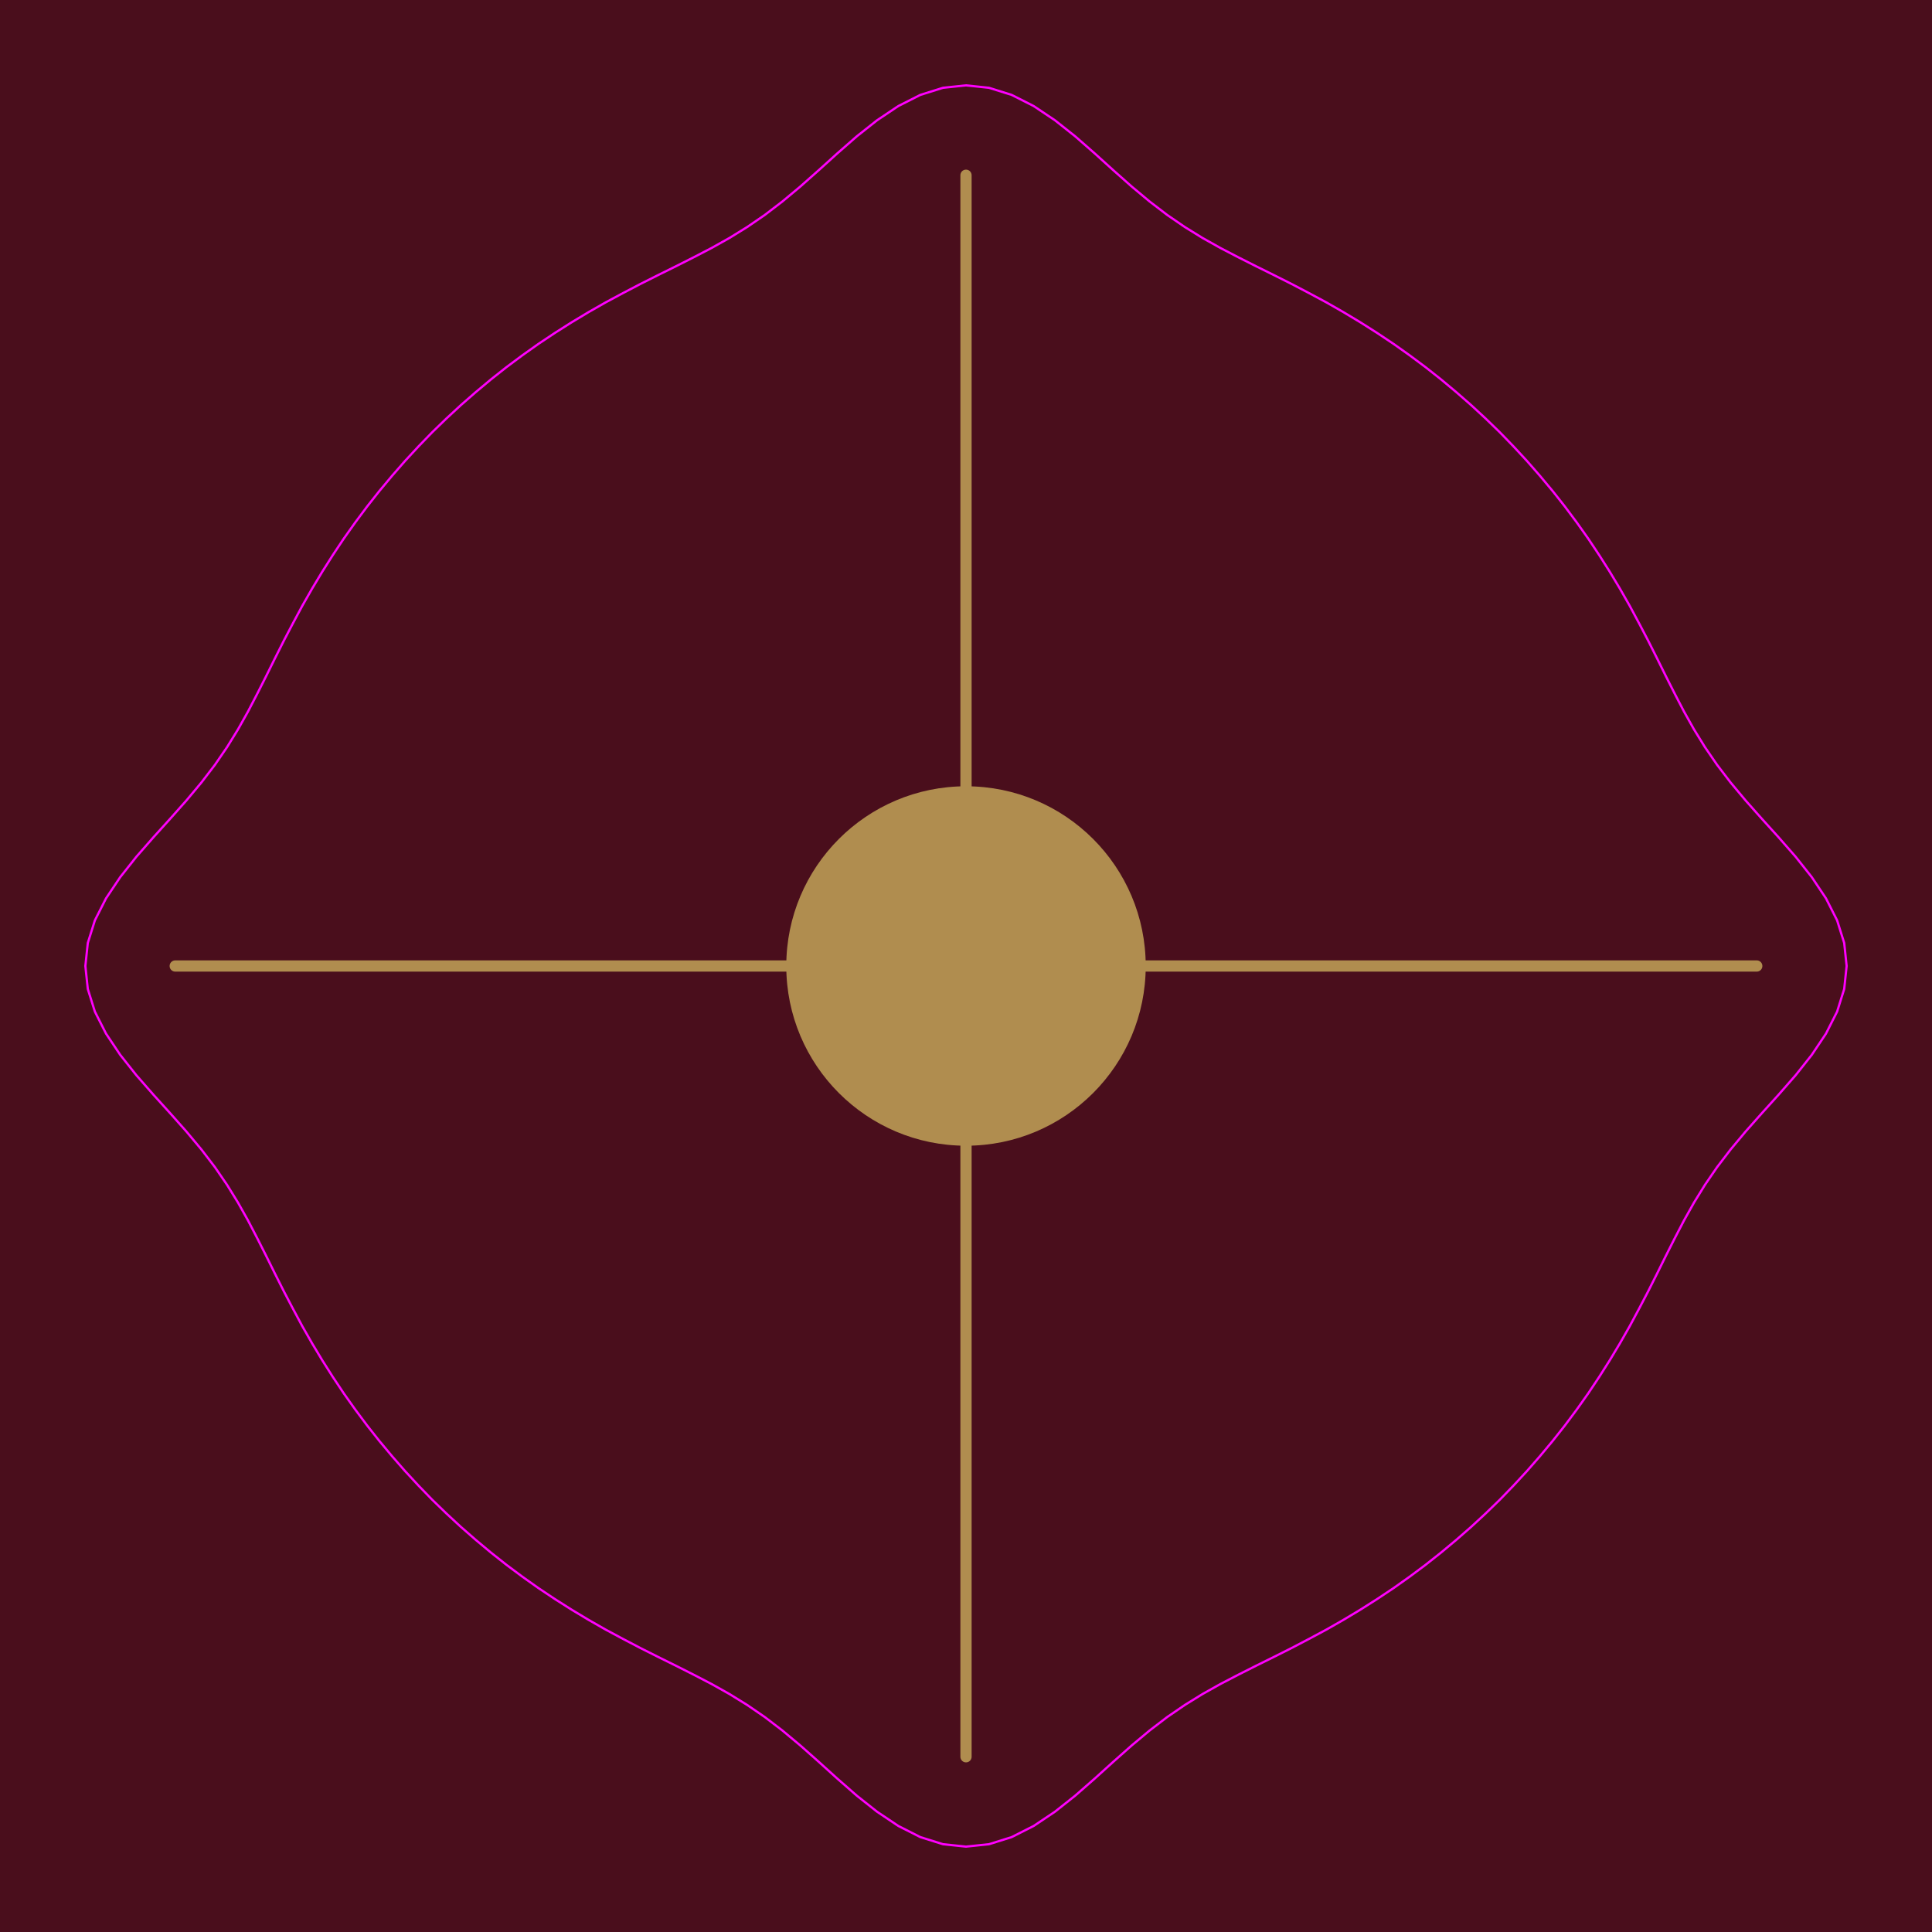
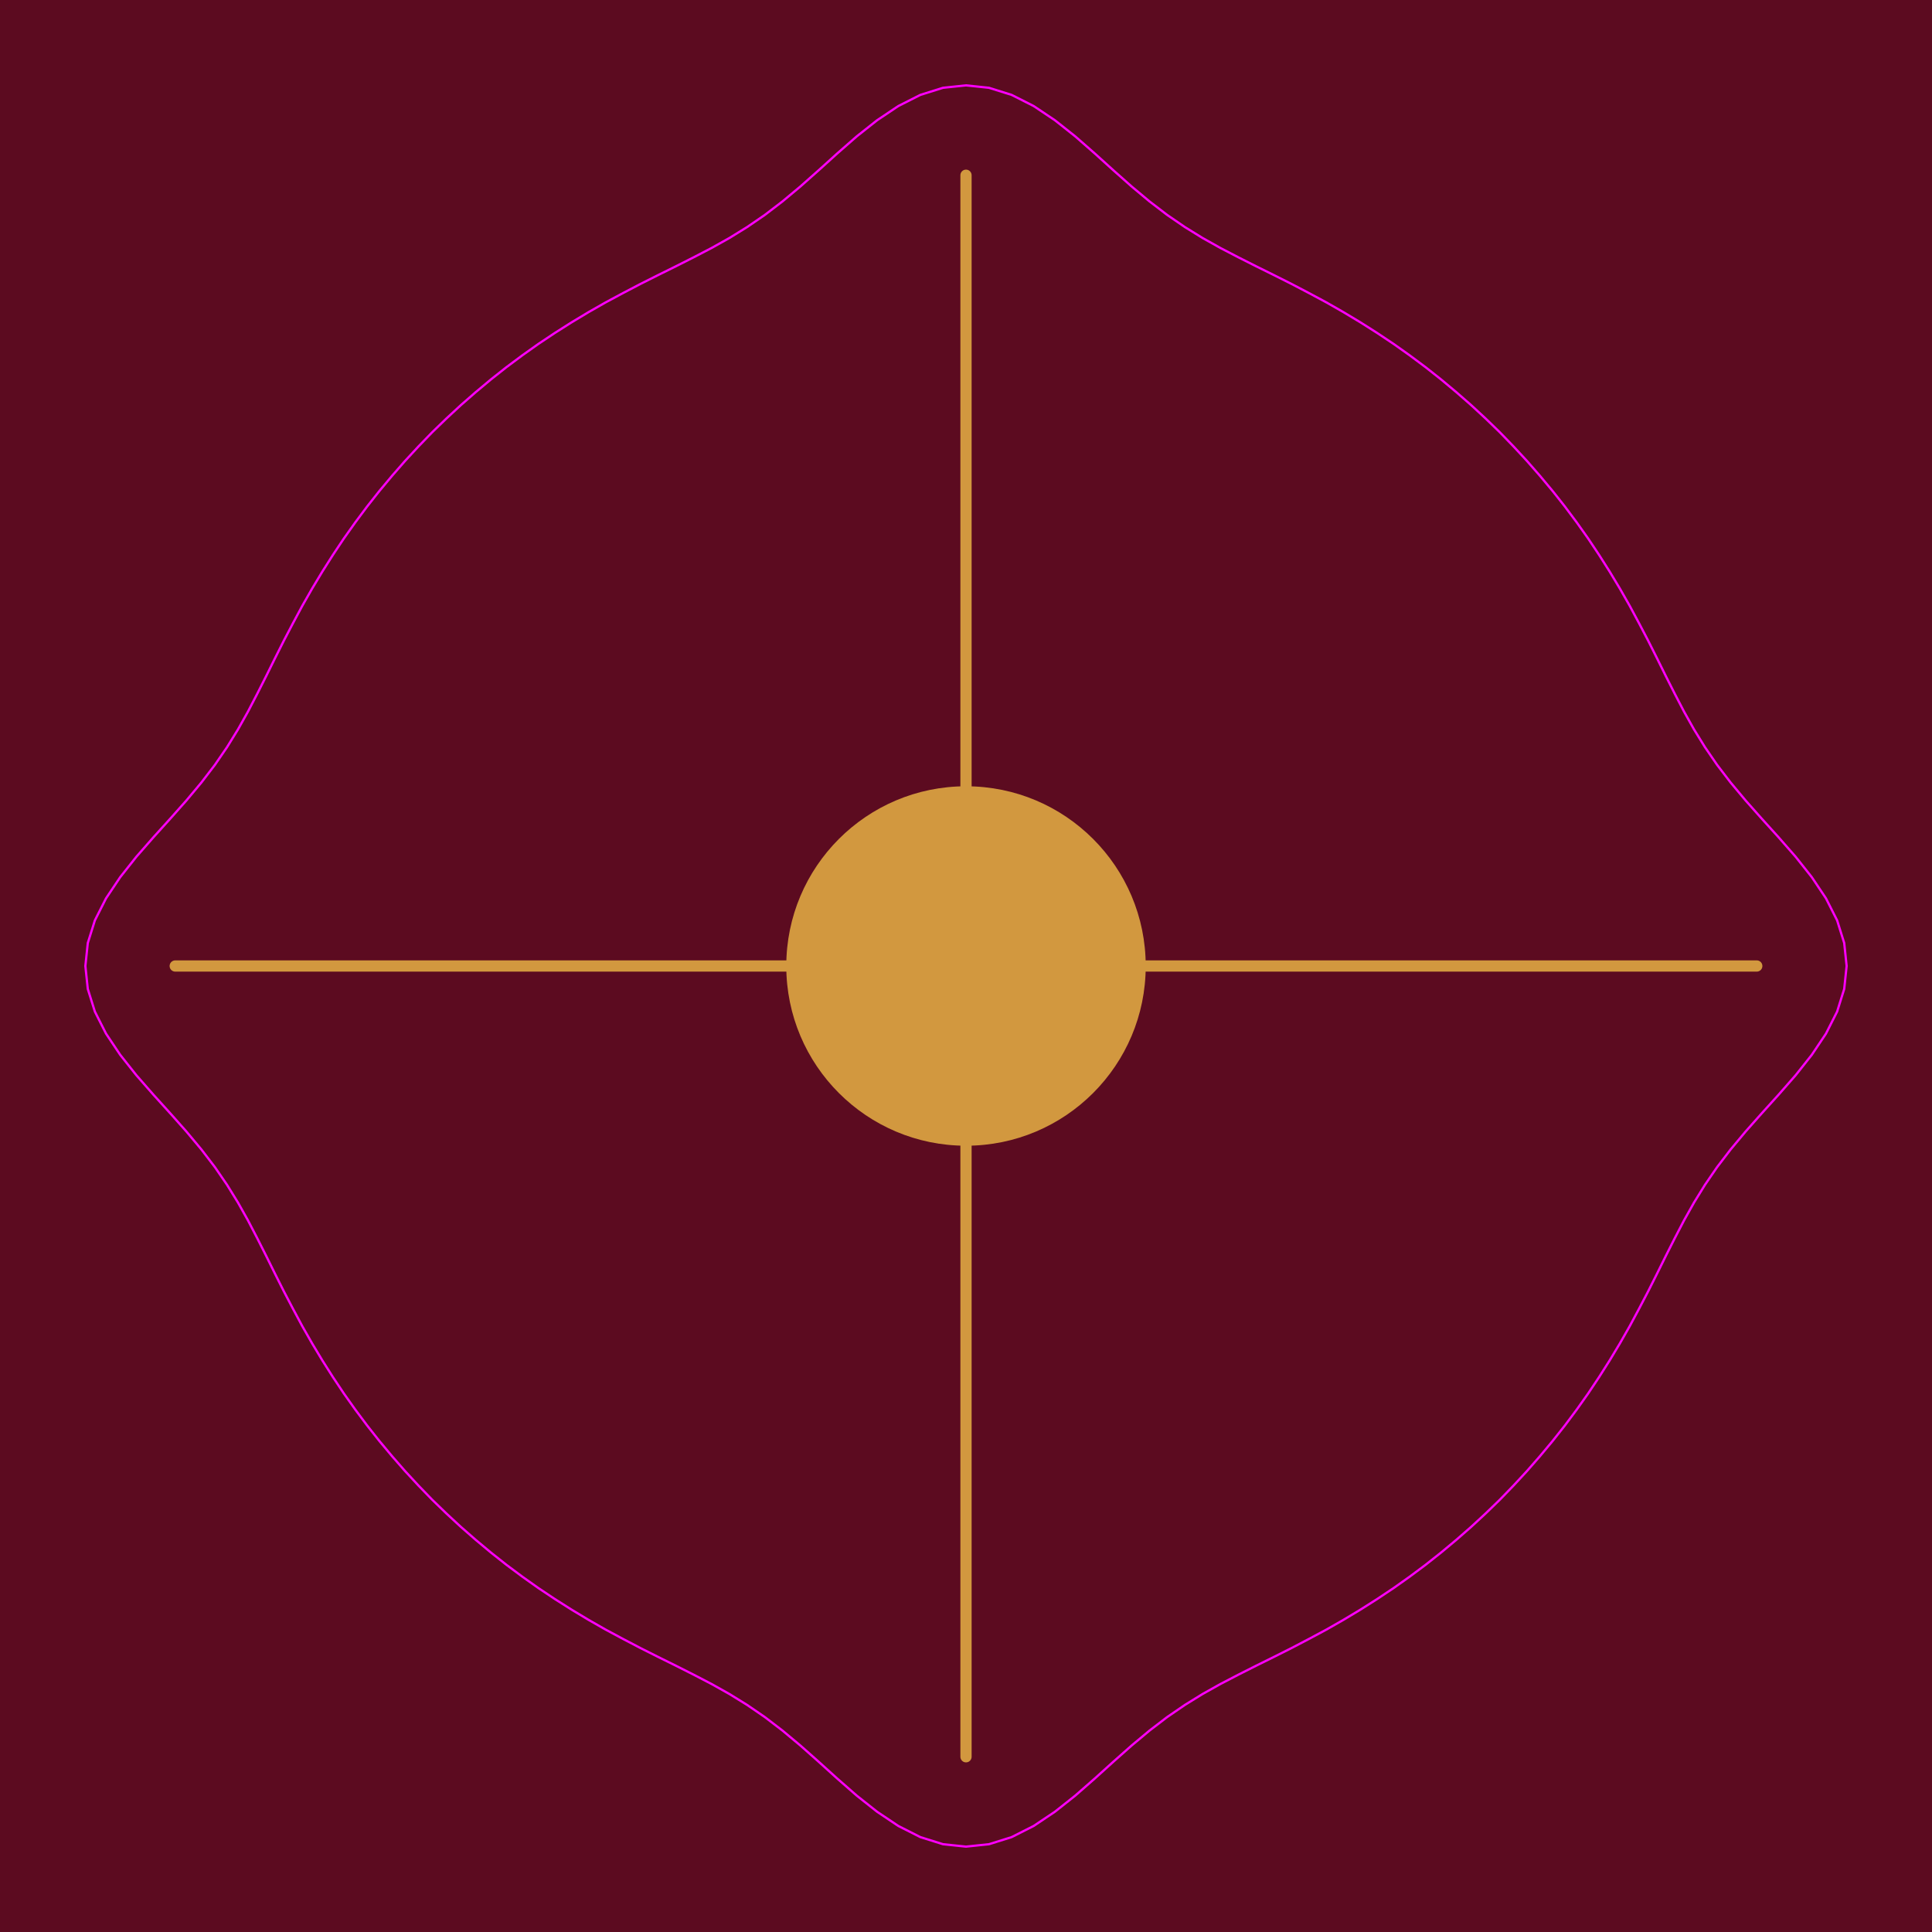
<svg xmlns="http://www.w3.org/2000/svg" width="86mm" height="86mm" viewBox="-3 -3 86 86">
  <g id="arte">
-     <rect x="-3" y="-3" width="86" height="86" fill="#4A0E1C" />
-     <path transform="scale(0.4)" d="M100 100L100 12" fill="none" stroke="#B08D4F" stroke-width="1.25" stroke-linecap="round" />
-     <path transform="scale(0.4)" d="M100 100L100 188" fill="none" stroke="#B08D4F" stroke-width="1.25" stroke-linecap="round" />
-     <path transform="scale(0.4)" d="M100 100L12 100" fill="none" stroke="#B08D4F" stroke-width="1.25" stroke-linecap="round" />
-     <path transform="scale(0.4)" d="M100 100L188 100" fill="none" stroke="#B08D4F" stroke-width="1.25" stroke-linecap="round" />
-     <circle cx="40" cy="40" r="8" fill="#B08D4F" />
+     <rect x="-3" y="-3" width="86" height="86" fill="#5C0B20" />
+     <path transform="scale(0.4)" d="M100 100L100 12" fill="none" stroke="#D2983F" stroke-width="1.25" stroke-linecap="round" />
+     <path transform="scale(0.4)" d="M100 100L100 188" fill="none" stroke="#D2983F" stroke-width="1.25" stroke-linecap="round" />
+     <path transform="scale(0.4)" d="M100 100L12 100" fill="none" stroke="#D2983F" stroke-width="1.25" stroke-linecap="round" />
+     <path transform="scale(0.4)" d="M100 100L188 100" fill="none" stroke="#D2983F" stroke-width="1.25" stroke-linecap="round" />
+     <circle cx="40" cy="40" r="8" fill="#D2983F" />
  </g>
  <g id="CutContour">
-     <path transform="scale(0.4)" fill="none" stroke="#FF00FF" stroke-width="0.25" d="M198.00 100.00L197.73 102.56L196.94 105.08L195.70 107.53L194.12 109.89L192.33 112.15L190.43 114.32L188.54 116.41L186.74 118.44L185.08 120.43L183.58 122.39L182.23 124.36L181.02 126.32L179.91 128.30L178.88 130.28L177.88 132.26L176.90 134.24L175.91 136.21L174.89 138.16L173.85 140.10L172.76 142.01L171.63 143.89L170.45 145.75L169.23 147.58L167.96 149.37L166.64 151.14L165.28 152.86L163.87 154.55L162.42 156.21L160.93 157.82L159.40 159.40L157.82 160.93L156.21 162.42L154.55 163.87L152.86 165.28L151.14 166.64L149.37 167.96L147.58 169.23L145.75 170.45L143.89 171.63L142.01 172.76L140.10 173.85L138.16 174.89L136.21 175.91L134.24 176.90L132.26 177.88L130.28 178.88L128.30 179.91L126.32 181.02L124.36 182.23L122.39 183.58L120.43 185.08L118.44 186.74L116.41 188.54L114.32 190.43L112.15 192.33L109.89 194.12L107.53 195.70L105.08 196.94L102.56 197.73L100.00 198.00L97.44 197.73L94.92 196.94L92.47 195.70L90.11 194.12L87.85 192.33L85.68 190.43L83.59 188.54L81.56 186.74L79.57 185.08L77.61 183.58L75.64 182.23L73.68 181.02L71.70 179.91L69.72 178.88L67.74 177.88L65.76 176.90L63.79 175.91L61.84 174.89L59.90 173.85L57.99 172.76L56.11 171.63L54.25 170.45L52.42 169.23L50.63 167.96L48.86 166.64L47.14 165.28L45.45 163.87L43.79 162.42L42.18 160.93L40.60 159.40L39.07 157.82L37.58 156.21L36.13 154.55L34.72 152.86L33.36 151.14L32.04 149.37L30.77 147.58L29.55 145.75L28.37 143.89L27.24 142.01L26.15 140.10L25.11 138.16L24.09 136.21L23.10 134.24L22.12 132.26L21.12 130.28L20.09 128.30L18.98 126.32L17.77 124.36L16.42 122.39L14.92 120.43L13.26 118.44L11.46 116.41L9.57 114.32L7.67 112.15L5.88 109.89L4.30 107.53L3.06 105.08L2.27 102.56L2.00 100.00L2.27 97.44L3.06 94.92L4.30 92.47L5.88 90.11L7.67 87.85L9.57 85.68L11.46 83.59L13.26 81.56L14.92 79.57L16.42 77.61L17.77 75.64L18.98 73.68L20.09 71.70L21.12 69.72L22.12 67.74L23.10 65.76L24.09 63.79L25.11 61.84L26.15 59.90L27.24 57.99L28.37 56.11L29.55 54.25L30.77 52.42L32.04 50.63L33.36 48.86L34.72 47.14L36.13 45.45L37.58 43.79L39.07 42.18L40.60 40.60L42.18 39.07L43.79 37.58L45.45 36.13L47.14 34.72L48.86 33.36L50.63 32.04L52.42 30.77L54.25 29.55L56.11 28.37L57.99 27.24L59.90 26.15L61.84 25.11L63.79 24.09L65.76 23.10L67.74 22.12L69.72 21.12L71.70 20.09L73.68 18.98L75.64 17.77L77.61 16.42L79.57 14.92L81.56 13.26L83.59 11.46L85.68 9.57L87.85 7.67L90.11 5.88L92.47 4.30L94.92 3.06L97.44 2.27L100.00 2.00L102.56 2.27L105.08 3.06L107.53 4.30L109.89 5.88L112.15 7.67L114.32 9.57L116.41 11.46L118.44 13.26L120.43 14.92L122.39 16.42L124.36 17.77L126.32 18.98L128.30 20.09L130.28 21.12L132.26 22.12L134.24 23.10L136.21 24.09L138.16 25.11L140.10 26.15L142.01 27.24L143.89 28.37L145.75 29.55L147.58 30.77L149.37 32.04L151.14 33.36L152.86 34.72L154.55 36.13L156.21 37.58L157.82 39.07L159.40 40.60L160.93 42.18L162.42 43.79L163.87 45.45L165.28 47.14L166.64 48.86L167.96 50.63L169.23 52.42L170.45 54.25L171.63 56.11L172.76 57.99L173.85 59.90L174.89 61.84L175.91 63.79L176.90 65.76L177.88 67.74L178.88 69.72L179.91 71.70L181.02 73.68L182.23 75.64L183.58 77.61L185.08 79.57L186.74 81.56L188.54 83.59L190.43 85.68L192.33 87.85L194.12 90.11L195.70 92.47L196.94 94.92L197.73 97.44Z" />
+     <path transform="scale(0.4)" fill="none" stroke="#FF00FF" stroke-width="0.25" d="M198.00 100.00L197.73 102.56L196.94 105.08L195.70 107.53L194.12 109.89L192.33 112.15L190.43 114.32L188.54 116.41L186.74 118.44L185.08 120.43L183.58 122.39L182.23 124.36L181.02 126.32L179.91 128.30L178.88 130.28L177.88 132.26L176.90 134.24L175.91 136.21L174.89 138.16L173.85 140.10L172.76 142.01L171.63 143.89L170.45 145.75L169.23 147.58L167.96 149.37L166.64 151.14L165.28 152.86L163.87 154.55L162.42 156.21L160.93 157.82L159.40 159.40L157.82 160.93L156.21 162.42L154.55 163.87L152.86 165.28L151.14 166.64L149.37 167.96L147.58 169.23L145.75 170.45L143.89 171.63L142.01 172.76L140.10 173.85L138.16 174.89L136.21 175.91L134.24 176.90L132.26 177.88L130.28 178.88L128.30 179.91L126.32 181.02L124.36 182.23L122.39 183.58L120.43 185.08L118.44 186.74L116.41 188.54L114.32 190.43L112.15 192.33L109.89 194.12L107.53 195.70L105.08 196.94L102.56 197.73L100.00 198.00L97.44 197.73L94.92 196.94L92.47 195.70L90.11 194.12L87.85 192.33L85.68 190.43L83.59 188.54L81.56 186.74L79.57 185.08L77.61 183.58L75.64 182.23L73.68 181.02L71.70 179.91L69.72 178.88L67.74 177.88L65.76 176.90L63.79 175.91L61.84 174.89L59.90 173.85L57.99 172.76L56.11 171.63L54.25 170.45L52.42 169.23L50.63 167.96L48.86 166.64L47.14 165.28L45.45 163.87L43.79 162.42L42.18 160.93L40.60 159.40L39.07 157.82L37.58 156.21L36.13 154.55L34.72 152.86L33.36 151.14L32.04 149.37L30.77 147.58L29.55 145.75L28.37 143.89L27.24 142.01L26.15 140.10L25.11 138.16L24.09 136.21L23.10 134.24L22.12 132.26L21.12 130.28L20.09 128.30L18.98 126.32L17.77 124.36L16.42 122.39L14.92 120.43L13.26 118.44L11.46 116.41L9.57 114.32L7.67 112.15L5.88 109.89L4.30 107.53L3.06 105.08L2.27 102.56L2.00 100.00L2.27 97.44L3.06 94.92L4.30 92.47L5.88 90.11L7.67 87.85L9.57 85.68L11.46 83.59L13.26 81.56L14.92 79.57L16.42 77.61L17.77 75.64L18.98 73.68L20.09 71.70L21.12 69.72L22.12 67.74L23.10 65.76L24.09 63.79L25.11 61.84L26.15 59.90L27.24 57.99L28.37 56.11L29.55 54.25L30.77 52.42L32.04 50.63L33.36 48.86L34.72 47.14L36.13 45.45L37.58 43.79L39.07 42.18L40.60 40.60L42.18 39.07L43.79 37.58L45.45 36.13L47.14 34.72L48.86 33.36L50.63 32.04L52.42 30.77L54.25 29.55L56.11 28.37L57.99 27.24L59.90 26.15L61.84 25.11L63.79 24.09L65.76 23.10L67.74 22.12L69.72 21.12L71.70 20.09L73.68 18.98L75.64 17.77L77.61 16.42L79.57 14.92L81.56 13.26L83.59 11.46L85.68 9.57L87.85 7.67L90.11 5.88L92.47 4.30L94.92 3.06L97.44 2.27L100.00 2.00L102.56 2.27L105.08 3.06L107.53 4.30L109.89 5.88L112.15 7.67L114.32 9.57L116.41 11.46L118.44 13.26L120.43 14.92L122.39 16.42L124.36 17.77L126.32 18.98L128.30 20.09L130.28 21.12L132.26 22.12L134.24 23.10L136.21 24.09L138.16 25.11L140.10 26.15L142.01 27.24L143.89 28.37L145.75 29.55L147.58 30.77L149.37 32.04L151.14 33.36L152.86 34.72L154.55 36.13L156.21 37.58L157.82 39.07L159.40 40.60L160.93 42.18L162.42 43.79L163.87 45.45L165.28 47.14L166.64 48.86L167.96 50.63L169.23 52.42L170.45 54.25L171.63 56.11L172.76 57.99L173.85 59.90L174.89 61.84L175.91 63.79L176.90 65.76L177.88 67.74L178.88 69.72L179.91 71.70L181.02 73.68L182.23 75.64L183.58 77.61L185.08 79.57L186.74 81.56L188.54 83.59L190.43 85.68L192.33 87.85L194.12 90.11L195.70 92.47L196.94 94.92L197.73 97.44L198.00 100.00Z" />
  </g>
  <g id="seguridad" />
  <g id="pliegue" />
</svg>
